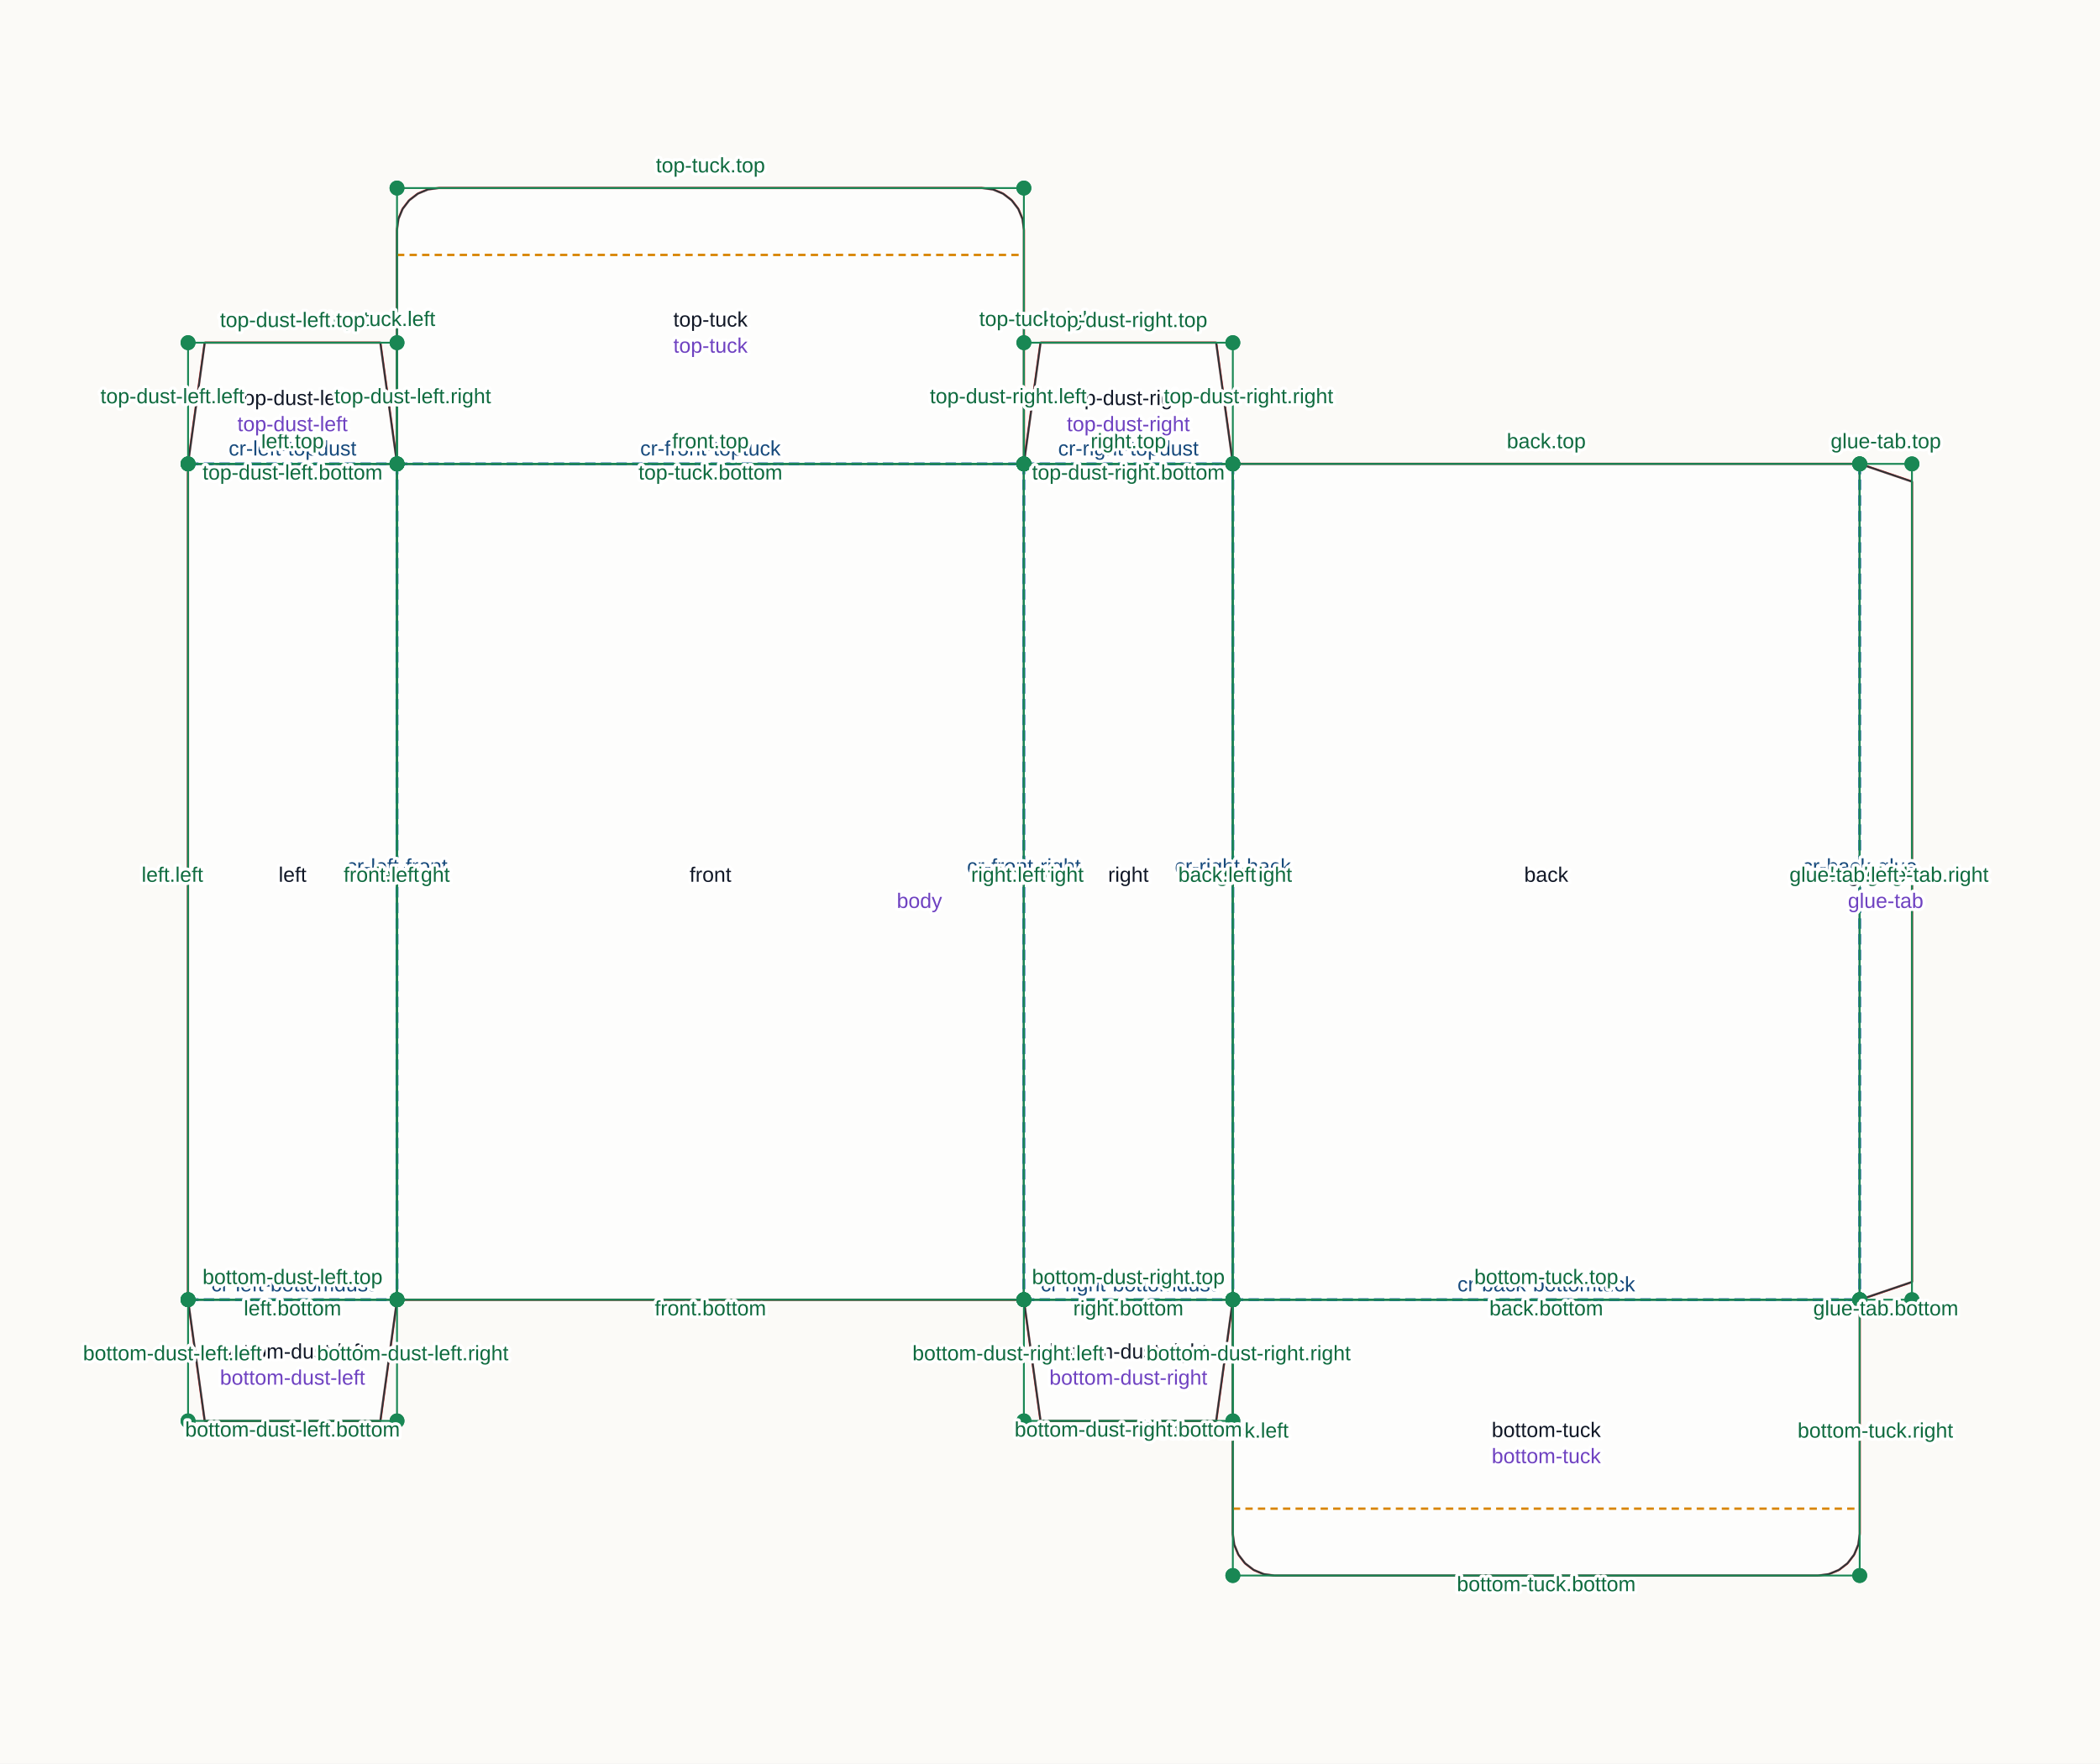
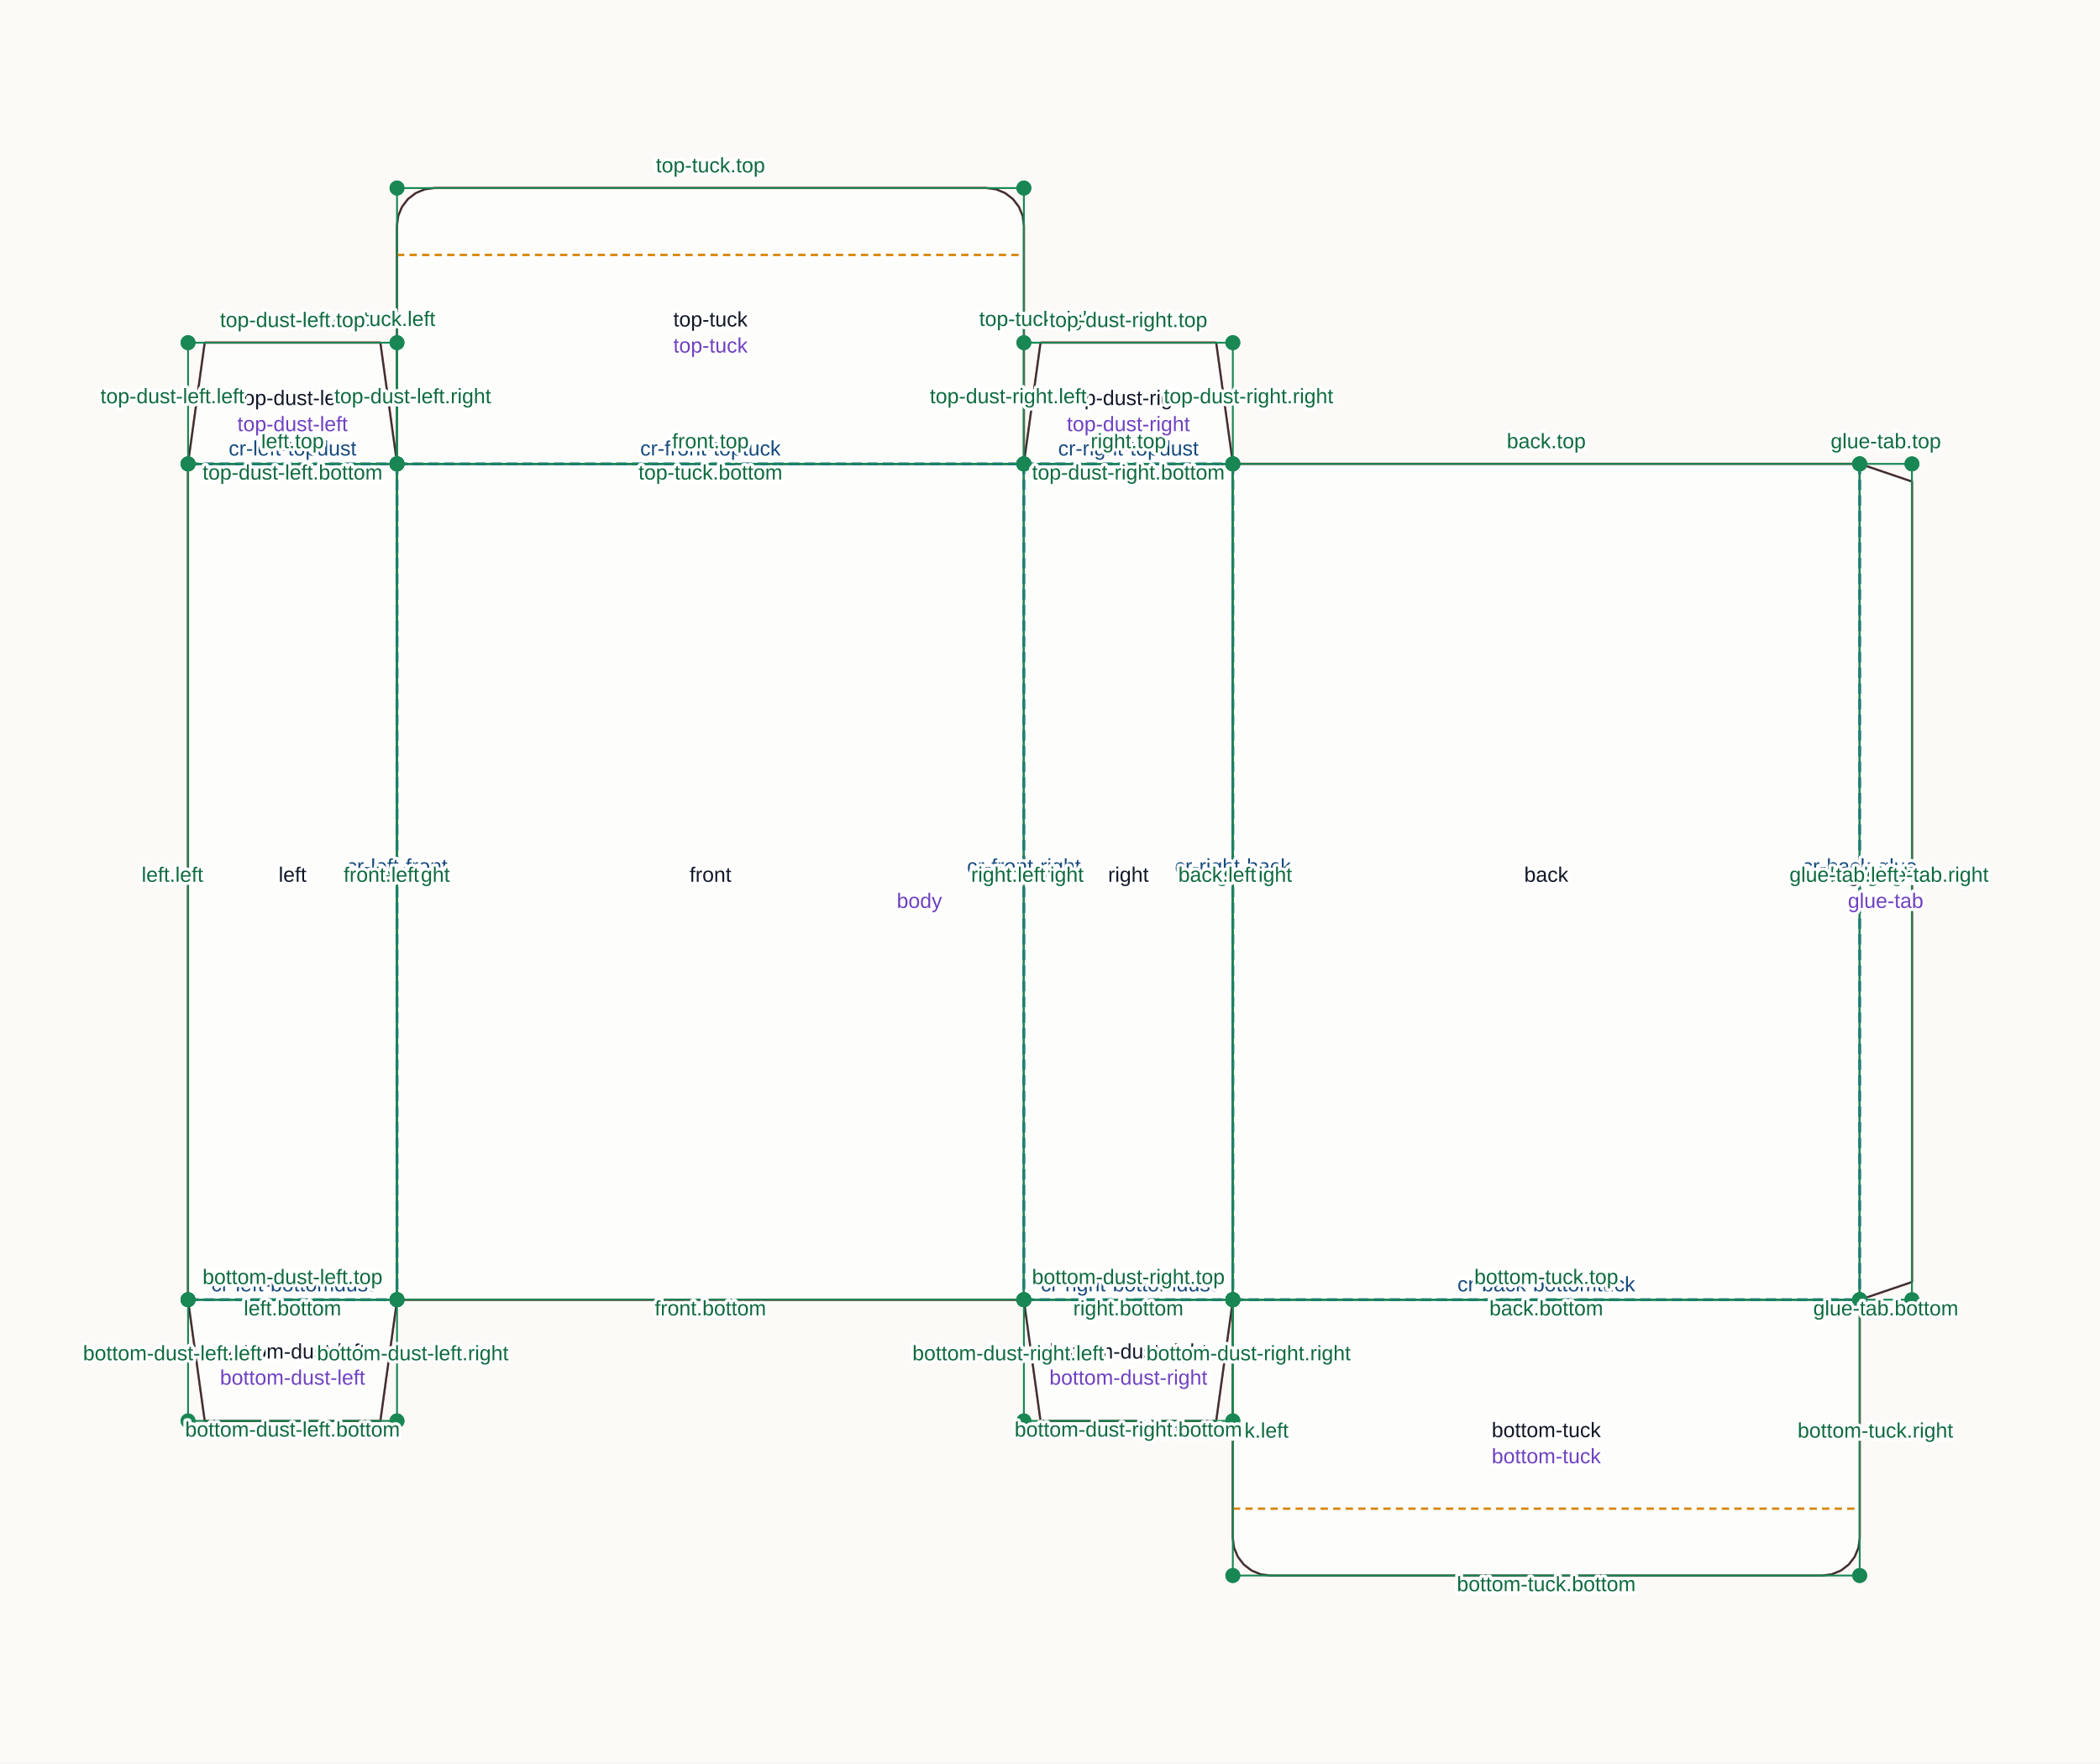
<svg xmlns="http://www.w3.org/2000/svg" width="402mm" height="337.6mm" viewBox="0 0 402 337.6">
  <rect x="0" y="0" width="402" height="337.6" fill="#fbfaf7" />
  <g transform="translate(36 36)">
    <g id="cut-paths" stroke="#d12f2f" stroke-width="0.45" fill="none">
      <polyline points="0,212.8 0,52.8" />
      <polyline points="160,212.8 40,212.8" />
      <polyline points="200,52.8 320,52.8" />
      <polyline points="320,52.8 330,56.2" />
      <polyline points="330,56.2 330,209.4" />
      <polyline points="330,209.4 320,212.8" />
-       <polyline points="40,52.8 40,8" />
-       <polyline points="40,8 40.273,5.929" />
-       <polyline points="40.273,5.929 41.072,4" />
-       <polyline points="41.072,4 42.343,2.343" />
-       <polyline points="42.343,2.343 44,1.072" />
-       <polyline points="44,1.072 45.929,0.273" />
-       <polyline points="45.929,0.273 48,0" />
-       <polyline points="48,0 152,0" />
-       <polyline points="152,0 154.071,0.273" />
-       <polyline points="154.071,0.273 156,1.072" />
-       <polyline points="156,1.072 157.657,2.343" />
-       <polyline points="157.657,2.343 158.928,4" />
-       <polyline points="158.928,4 159.727,5.929" />
-       <polyline points="159.727,5.929 160,8" />
-       <polyline points="160,8 160,52.8" />
+       <polyline points="40,52.8 40,7.2" />
+       <polyline points="40,7.2 40.245,5.337" />
+       <polyline points="40.245,5.337 40.965,3.6" />
+       <polyline points="40.965,3.6 42.109,2.109" />
+       <polyline points="42.109,2.109 43.6,0.965" />
+       <polyline points="43.6,0.965 45.337,0.245" />
+       <polyline points="45.337,0.245 47.2,0" />
+       <polyline points="47.2,0 152.8,0" />
+       <polyline points="152.8,0 154.663,0.245" />
+       <polyline points="154.663,0.245 156.4,0.965" />
+       <polyline points="156.4,0.965 157.891,2.109" />
+       <polyline points="157.891,2.109 159.035,3.6" />
+       <polyline points="159.035,3.6 159.755,5.337" />
+       <polyline points="159.755,5.337 160,7.2" />
+       <polyline points="160,7.2 160,52.8" />
      <polyline points="0,52.8 3.2,29.6" />
      <polyline points="3.2,29.6 36.8,29.6" />
      <polyline points="36.8,29.6 40,52.8" />
      <polyline points="160,52.8 163.2,29.6" />
      <polyline points="163.2,29.6 196.8,29.6" />
      <polyline points="196.8,29.6 200,52.8" />
-       <polyline points="200,212.8 200,257.6" />
-       <polyline points="200,257.6 200.273,259.671" />
-       <polyline points="200.273,259.671 201.072,261.6" />
-       <polyline points="201.072,261.6 202.343,263.257" />
-       <polyline points="202.343,263.257 204,264.528" />
-       <polyline points="204,264.528 205.929,265.327" />
-       <polyline points="205.929,265.327 208,265.6" />
-       <polyline points="208,265.6 312,265.6" />
-       <polyline points="312,265.6 314.071,265.327" />
-       <polyline points="314.071,265.327 316,264.528" />
-       <polyline points="316,264.528 317.657,263.257" />
-       <polyline points="317.657,263.257 318.928,261.6" />
-       <polyline points="318.928,261.6 319.727,259.671" />
-       <polyline points="319.727,259.671 320,257.6" />
-       <polyline points="320,257.6 320,212.8" />
+       <polyline points="200,212.8 200,258.4" />
+       <polyline points="200,258.4 200.245,260.263" />
+       <polyline points="200.245,260.263 200.965,262" />
+       <polyline points="200.965,262 202.109,263.491" />
+       <polyline points="202.109,263.491 203.6,264.635" />
+       <polyline points="203.6,264.635 205.337,265.355" />
+       <polyline points="205.337,265.355 207.2,265.6" />
+       <polyline points="207.2,265.6 312.8,265.6" />
+       <polyline points="312.8,265.6 314.663,265.355" />
+       <polyline points="314.663,265.355 316.4,264.635" />
+       <polyline points="316.4,264.635 317.891,263.491" />
+       <polyline points="317.891,263.491 319.035,262" />
+       <polyline points="319.035,262 319.755,260.263" />
+       <polyline points="319.755,260.263 320,258.4" />
+       <polyline points="320,258.4 320,212.8" />
      <polyline points="0,212.8 3.2,236" />
      <polyline points="3.2,236 36.8,236" />
      <polyline points="36.8,236 40,212.8" />
      <polyline points="160,212.8 163.2,236" />
      <polyline points="163.2,236 196.8,236" />
      <polyline points="196.8,236 200,212.8" />
    </g>
    <g id="face-outlines" fill="rgba(255,255,255,0.6)" stroke="#2f3437" stroke-width="0.35">
      <polygon points="0,52.8 40,52.8 40,212.8 0,212.8" />
      <polygon points="40,52.8 160,52.8 160,212.8 40,212.8" />
      <polygon points="160,52.8 200,52.8 200,212.8 160,212.8" />
      <polygon points="200,52.8 320,52.8 320,212.8 200,212.8" />
      <polygon points="320,52.8 330,56.2 330,209.4 320,212.8" />
-       <polygon points="40,52.8 40,8 40.273,5.929 41.072,4 42.343,2.343 44,1.072 45.929,0.273 48,0 152,0 154.071,0.273 156,1.072 157.657,2.343 158.928,4 159.727,5.929 160,8 160,52.8" />
+       <polygon points="40,52.8 40,7.2 40.245,5.337 40.965,3.6 42.109,2.109 43.6,0.965 45.337,0.245 47.2,0 152.8,0 154.663,0.245 156.4,0.965 157.891,2.109 159.035,3.6 159.755,5.337 160,7.2 160,52.8" />
      <polygon points="0,52.8 3.2,29.6 36.8,29.6 40,52.8" />
      <polygon points="160,52.8 163.2,29.6 196.8,29.6 200,52.8" />
-       <polygon points="200,212.8 200,257.6 200.273,259.671 201.072,261.6 202.343,263.257 204,264.528 205.929,265.327 208,265.6 312,265.6 314.071,265.327 316,264.528 317.657,263.257 318.928,261.6 319.727,259.671 320,257.6 320,212.8" />
+       <polygon points="200,212.8 200,258.4 200.245,260.263 200.965,262 202.109,263.491 203.6,264.635 205.337,265.355 207.2,265.6 312.8,265.6 314.663,265.355 316.4,264.635 317.891,263.491 319.035,262 319.755,260.263 320,258.4 320,212.8" />
      <polygon points="0,212.8 3.2,236 36.8,236 40,212.8" />
      <polygon points="160,212.8 163.2,236 196.8,236 200,212.8" />
    </g>
    <g id="structural-creases" stroke="#2364aa" stroke-width="0.55" stroke-dasharray="2 1">
      <line x1="40" y1="52.8" x2="40" y2="212.8" />
      <line x1="160" y1="52.8" x2="160" y2="212.8" />
      <line x1="200" y1="52.8" x2="200" y2="212.8" />
      <line x1="320" y1="52.8" x2="320" y2="212.8" />
      <line x1="40" y1="52.8" x2="160" y2="52.8" />
      <line x1="0" y1="52.8" x2="40" y2="52.8" />
      <line x1="160" y1="52.8" x2="200" y2="52.8" />
      <line x1="200" y1="212.8" x2="320" y2="212.8" />
      <line x1="0" y1="212.8" x2="40" y2="212.8" />
      <line x1="160" y1="212.8" x2="200" y2="212.8" />
    </g>
    <g id="internal-score-lines" stroke="#d88400" stroke-width="0.45" stroke-dasharray="1.4 1">
      <line x1="40" y1="12.8" x2="160" y2="12.8" />
      <line x1="200" y1="252.8" x2="320" y2="252.8" />
    </g>
    <g id="anchors" stroke="#198754" fill="#198754" stroke-width="0.35">
      <line x1="0" y1="52.8" x2="40" y2="52.8" />
      <circle cx="0" cy="52.8" r="1.25" />
      <circle cx="40" cy="52.8" r="1.25" />
      <line x1="40" y1="52.8" x2="40" y2="212.8" />
      <circle cx="40" cy="52.8" r="1.25" />
      <circle cx="40" cy="212.8" r="1.25" />
      <line x1="0" y1="212.8" x2="40" y2="212.8" />
      <circle cx="0" cy="212.8" r="1.25" />
      <circle cx="40" cy="212.8" r="1.25" />
      <line x1="0" y1="52.8" x2="0" y2="212.8" />
      <circle cx="0" cy="52.8" r="1.25" />
      <circle cx="0" cy="212.8" r="1.25" />
      <line x1="40" y1="52.8" x2="160" y2="52.8" />
      <circle cx="40" cy="52.8" r="1.25" />
      <circle cx="160" cy="52.8" r="1.25" />
      <line x1="160" y1="52.8" x2="160" y2="212.8" />
      <circle cx="160" cy="52.8" r="1.25" />
      <circle cx="160" cy="212.8" r="1.25" />
      <line x1="40" y1="212.8" x2="160" y2="212.8" />
      <circle cx="40" cy="212.8" r="1.25" />
      <circle cx="160" cy="212.8" r="1.25" />
      <line x1="40" y1="52.8" x2="40" y2="212.8" />
      <circle cx="40" cy="52.8" r="1.25" />
      <circle cx="40" cy="212.8" r="1.25" />
      <line x1="160" y1="52.8" x2="200" y2="52.8" />
      <circle cx="160" cy="52.8" r="1.25" />
      <circle cx="200" cy="52.8" r="1.25" />
      <line x1="200" y1="52.8" x2="200" y2="212.8" />
      <circle cx="200" cy="52.8" r="1.25" />
      <circle cx="200" cy="212.8" r="1.25" />
      <line x1="160" y1="212.8" x2="200" y2="212.8" />
      <circle cx="160" cy="212.8" r="1.25" />
      <circle cx="200" cy="212.8" r="1.25" />
      <line x1="160" y1="52.8" x2="160" y2="212.8" />
      <circle cx="160" cy="52.8" r="1.25" />
      <circle cx="160" cy="212.8" r="1.25" />
      <line x1="200" y1="52.8" x2="320" y2="52.8" />
      <circle cx="200" cy="52.8" r="1.25" />
      <circle cx="320" cy="52.8" r="1.25" />
      <line x1="320" y1="52.8" x2="320" y2="212.8" />
      <circle cx="320" cy="52.8" r="1.25" />
      <circle cx="320" cy="212.8" r="1.25" />
      <line x1="200" y1="212.8" x2="320" y2="212.8" />
      <circle cx="200" cy="212.8" r="1.25" />
      <circle cx="320" cy="212.8" r="1.25" />
      <line x1="200" y1="52.8" x2="200" y2="212.8" />
      <circle cx="200" cy="52.8" r="1.25" />
      <circle cx="200" cy="212.8" r="1.25" />
      <line x1="320" y1="52.8" x2="330" y2="52.8" />
      <circle cx="320" cy="52.8" r="1.25" />
      <circle cx="330" cy="52.8" r="1.25" />
      <line x1="330" y1="52.8" x2="330" y2="212.8" />
      <circle cx="330" cy="52.8" r="1.25" />
      <circle cx="330" cy="212.8" r="1.25" />
      <line x1="320" y1="212.8" x2="330" y2="212.8" />
      <circle cx="320" cy="212.8" r="1.25" />
      <circle cx="330" cy="212.8" r="1.25" />
      <line x1="320" y1="52.8" x2="320" y2="212.8" />
      <circle cx="320" cy="52.8" r="1.25" />
      <circle cx="320" cy="212.8" r="1.25" />
      <line x1="40" y1="0" x2="160" y2="0" />
      <circle cx="40" cy="0" r="1.25" />
      <circle cx="160" cy="0" r="1.25" />
      <line x1="160" y1="0" x2="160" y2="52.8" />
      <circle cx="160" cy="0" r="1.25" />
      <circle cx="160" cy="52.8" r="1.25" />
      <line x1="40" y1="52.8" x2="160" y2="52.8" />
      <circle cx="40" cy="52.8" r="1.25" />
      <circle cx="160" cy="52.8" r="1.25" />
      <line x1="40" y1="0" x2="40" y2="52.8" />
      <circle cx="40" cy="0" r="1.25" />
      <circle cx="40" cy="52.8" r="1.25" />
      <line x1="0" y1="29.6" x2="40" y2="29.6" />
      <circle cx="0" cy="29.6" r="1.25" />
      <circle cx="40" cy="29.6" r="1.25" />
      <line x1="40" y1="29.6" x2="40" y2="52.8" />
      <circle cx="40" cy="29.6" r="1.25" />
      <circle cx="40" cy="52.8" r="1.25" />
      <line x1="0" y1="52.8" x2="40" y2="52.8" />
      <circle cx="0" cy="52.8" r="1.25" />
      <circle cx="40" cy="52.8" r="1.25" />
      <line x1="0" y1="29.6" x2="0" y2="52.8" />
      <circle cx="0" cy="29.6" r="1.25" />
      <circle cx="0" cy="52.8" r="1.25" />
      <line x1="160" y1="29.6" x2="200" y2="29.6" />
      <circle cx="160" cy="29.6" r="1.25" />
      <circle cx="200" cy="29.6" r="1.25" />
      <line x1="200" y1="29.6" x2="200" y2="52.8" />
      <circle cx="200" cy="29.6" r="1.25" />
      <circle cx="200" cy="52.8" r="1.25" />
      <line x1="160" y1="52.8" x2="200" y2="52.8" />
      <circle cx="160" cy="52.8" r="1.25" />
      <circle cx="200" cy="52.8" r="1.25" />
      <line x1="160" y1="29.6" x2="160" y2="52.8" />
      <circle cx="160" cy="29.6" r="1.25" />
      <circle cx="160" cy="52.8" r="1.25" />
      <line x1="200" y1="212.8" x2="320" y2="212.8" />
      <circle cx="200" cy="212.8" r="1.25" />
      <circle cx="320" cy="212.8" r="1.25" />
      <line x1="320" y1="212.8" x2="320" y2="265.6" />
      <circle cx="320" cy="212.8" r="1.25" />
      <circle cx="320" cy="265.6" r="1.25" />
      <line x1="200" y1="265.6" x2="320" y2="265.6" />
      <circle cx="200" cy="265.6" r="1.25" />
      <circle cx="320" cy="265.6" r="1.25" />
      <line x1="200" y1="212.8" x2="200" y2="265.6" />
      <circle cx="200" cy="212.8" r="1.25" />
      <circle cx="200" cy="265.6" r="1.25" />
      <line x1="0" y1="212.8" x2="40" y2="212.8" />
      <circle cx="0" cy="212.8" r="1.25" />
      <circle cx="40" cy="212.8" r="1.25" />
      <line x1="40" y1="212.8" x2="40" y2="236" />
      <circle cx="40" cy="212.8" r="1.25" />
      <circle cx="40" cy="236" r="1.25" />
      <line x1="0" y1="236" x2="40" y2="236" />
      <circle cx="0" cy="236" r="1.25" />
      <circle cx="40" cy="236" r="1.25" />
      <line x1="0" y1="212.8" x2="0" y2="236" />
      <circle cx="0" cy="212.8" r="1.25" />
      <circle cx="0" cy="236" r="1.25" />
      <line x1="160" y1="212.8" x2="200" y2="212.8" />
      <circle cx="160" cy="212.8" r="1.25" />
      <circle cx="200" cy="212.8" r="1.25" />
      <line x1="200" y1="212.8" x2="200" y2="236" />
      <circle cx="200" cy="212.8" r="1.25" />
      <circle cx="200" cy="236" r="1.25" />
      <line x1="160" y1="236" x2="200" y2="236" />
      <circle cx="160" cy="236" r="1.25" />
      <circle cx="200" cy="236" r="1.25" />
      <line x1="160" y1="212.8" x2="160" y2="236" />
      <circle cx="160" cy="212.8" r="1.25" />
      <circle cx="160" cy="236" r="1.25" />
    </g>
    <g id="face-labels" fill="#111827" style="font-family:Arial, sans-serif;font-size:4px;paint-order:stroke;stroke:#fff;stroke-width:1.2px;stroke-linejoin:round;">
      <text x="20" y="132.8" text-anchor="middle">left</text>
      <text x="100" y="132.8" text-anchor="middle">front</text>
      <text x="180" y="132.8" text-anchor="middle">right</text>
      <text x="260" y="132.8" text-anchor="middle">back</text>
      <text x="324.964" y="132.8" text-anchor="middle">glue-tab</text>
-       <text x="100" y="26.511" text-anchor="middle">top-tuck</text>
+       <text x="100" y="26.491" text-anchor="middle">top-tuck</text>
      <text x="20" y="41.536" text-anchor="middle">top-dust-left</text>
      <text x="180" y="41.536" text-anchor="middle">top-dust-right</text>
-       <text x="260" y="239.089" text-anchor="middle">bottom-tuck</text>
+       <text x="260" y="239.109" text-anchor="middle">bottom-tuck</text>
      <text x="20" y="224.064" text-anchor="middle">bottom-dust-left</text>
      <text x="180" y="224.064" text-anchor="middle">bottom-dust-right</text>
    </g>
    <g id="crease-labels" fill="#174a7c" style="font-family:Arial, sans-serif;font-size:4px;paint-order:stroke;stroke:#fff;stroke-width:1.2px;stroke-linejoin:round;">
      <text x="40" y="131.2" text-anchor="middle">cr-left-front</text>
      <text x="160" y="131.2" text-anchor="middle">cr-front-right</text>
      <text x="200" y="131.2" text-anchor="middle">cr-right-back</text>
      <text x="320" y="131.2" text-anchor="middle">cr-back-glue</text>
      <text x="100" y="51.2" text-anchor="middle">cr-front-toptuck</text>
      <text x="20" y="51.2" text-anchor="middle">cr-left-topdust</text>
      <text x="180" y="51.2" text-anchor="middle">cr-right-topdust</text>
      <text x="260" y="211.2" text-anchor="middle">cr-back-bottomtuck</text>
      <text x="20" y="211.2" text-anchor="middle">cr-left-bottomdust</text>
      <text x="180" y="211.2" text-anchor="middle">cr-right-bottomdust</text>
    </g>
    <g id="anchor-labels" fill="#0f6b3f" style="font-family:Arial, sans-serif;font-size:4px;paint-order:stroke;stroke:#fff;stroke-width:1.2px;stroke-linejoin:round;">
      <text x="20" y="49.8" text-anchor="middle">left.top</text>
      <text x="43" y="132.8" text-anchor="middle">left.right</text>
      <text x="20" y="215.8" text-anchor="middle">left.bottom</text>
      <text x="-3" y="132.8" text-anchor="middle">left.left</text>
      <text x="100" y="49.8" text-anchor="middle">front.top</text>
      <text x="163" y="132.8" text-anchor="middle">front.right</text>
      <text x="100" y="215.8" text-anchor="middle">front.bottom</text>
      <text x="37" y="132.8" text-anchor="middle">front.left</text>
      <text x="180" y="49.8" text-anchor="middle">right.top</text>
      <text x="203" y="132.8" text-anchor="middle">right.right</text>
      <text x="180" y="215.8" text-anchor="middle">right.bottom</text>
      <text x="157" y="132.8" text-anchor="middle">right.left</text>
      <text x="260" y="49.8" text-anchor="middle">back.top</text>
      <text x="323" y="132.8" text-anchor="middle">back.right</text>
      <text x="260" y="215.8" text-anchor="middle">back.bottom</text>
      <text x="197" y="132.8" text-anchor="middle">back.left</text>
      <text x="325" y="49.8" text-anchor="middle">glue-tab.top</text>
      <text x="333" y="132.8" text-anchor="middle">glue-tab.right</text>
      <text x="325" y="215.8" text-anchor="middle">glue-tab.bottom</text>
      <text x="317" y="132.8" text-anchor="middle">glue-tab.left</text>
      <text x="100" y="-3" text-anchor="middle">top-tuck.top</text>
      <text x="163" y="26.4" text-anchor="middle">top-tuck.right</text>
      <text x="100" y="55.8" text-anchor="middle">top-tuck.bottom</text>
      <text x="37" y="26.4" text-anchor="middle">top-tuck.left</text>
      <text x="20" y="26.6" text-anchor="middle">top-dust-left.top</text>
      <text x="43" y="41.2" text-anchor="middle">top-dust-left.right</text>
      <text x="20" y="55.8" text-anchor="middle">top-dust-left.bottom</text>
      <text x="-3" y="41.2" text-anchor="middle">top-dust-left.left</text>
      <text x="180" y="26.6" text-anchor="middle">top-dust-right.top</text>
      <text x="203" y="41.2" text-anchor="middle">top-dust-right.right</text>
      <text x="180" y="55.8" text-anchor="middle">top-dust-right.bottom</text>
      <text x="157" y="41.2" text-anchor="middle">top-dust-right.left</text>
      <text x="260" y="209.8" text-anchor="middle">bottom-tuck.top</text>
      <text x="323" y="239.2" text-anchor="middle">bottom-tuck.right</text>
      <text x="260" y="268.6" text-anchor="middle">bottom-tuck.bottom</text>
      <text x="197" y="239.2" text-anchor="middle">bottom-tuck.left</text>
      <text x="20" y="209.8" text-anchor="middle">bottom-dust-left.top</text>
      <text x="43" y="224.4" text-anchor="middle">bottom-dust-left.right</text>
      <text x="20" y="239" text-anchor="middle">bottom-dust-left.bottom</text>
      <text x="-3" y="224.4" text-anchor="middle">bottom-dust-left.left</text>
      <text x="180" y="209.8" text-anchor="middle">bottom-dust-right.top</text>
      <text x="203" y="224.4" text-anchor="middle">bottom-dust-right.right</text>
      <text x="180" y="239" text-anchor="middle">bottom-dust-right.bottom</text>
      <text x="157" y="224.4" text-anchor="middle">bottom-dust-right.left</text>
    </g>
    <g id="part-labels" fill="#6f42c1" style="font-family:Arial, sans-serif;font-size:4px;paint-order:stroke;stroke:#fff;stroke-width:1.2px;stroke-linejoin:round;">
      <text x="140" y="137.8" text-anchor="middle">body</text>
      <text x="324.964" y="137.8" text-anchor="middle">glue-tab</text>
-       <text x="100" y="31.511" text-anchor="middle">top-tuck</text>
+       <text x="100" y="31.491" text-anchor="middle">top-tuck</text>
      <text x="20" y="46.536" text-anchor="middle">top-dust-left</text>
      <text x="180" y="46.536" text-anchor="middle">top-dust-right</text>
-       <text x="260" y="244.089" text-anchor="middle">bottom-tuck</text>
+       <text x="260" y="244.109" text-anchor="middle">bottom-tuck</text>
      <text x="20" y="229.064" text-anchor="middle">bottom-dust-left</text>
      <text x="180" y="229.064" text-anchor="middle">bottom-dust-right</text>
    </g>
  </g>
</svg>
